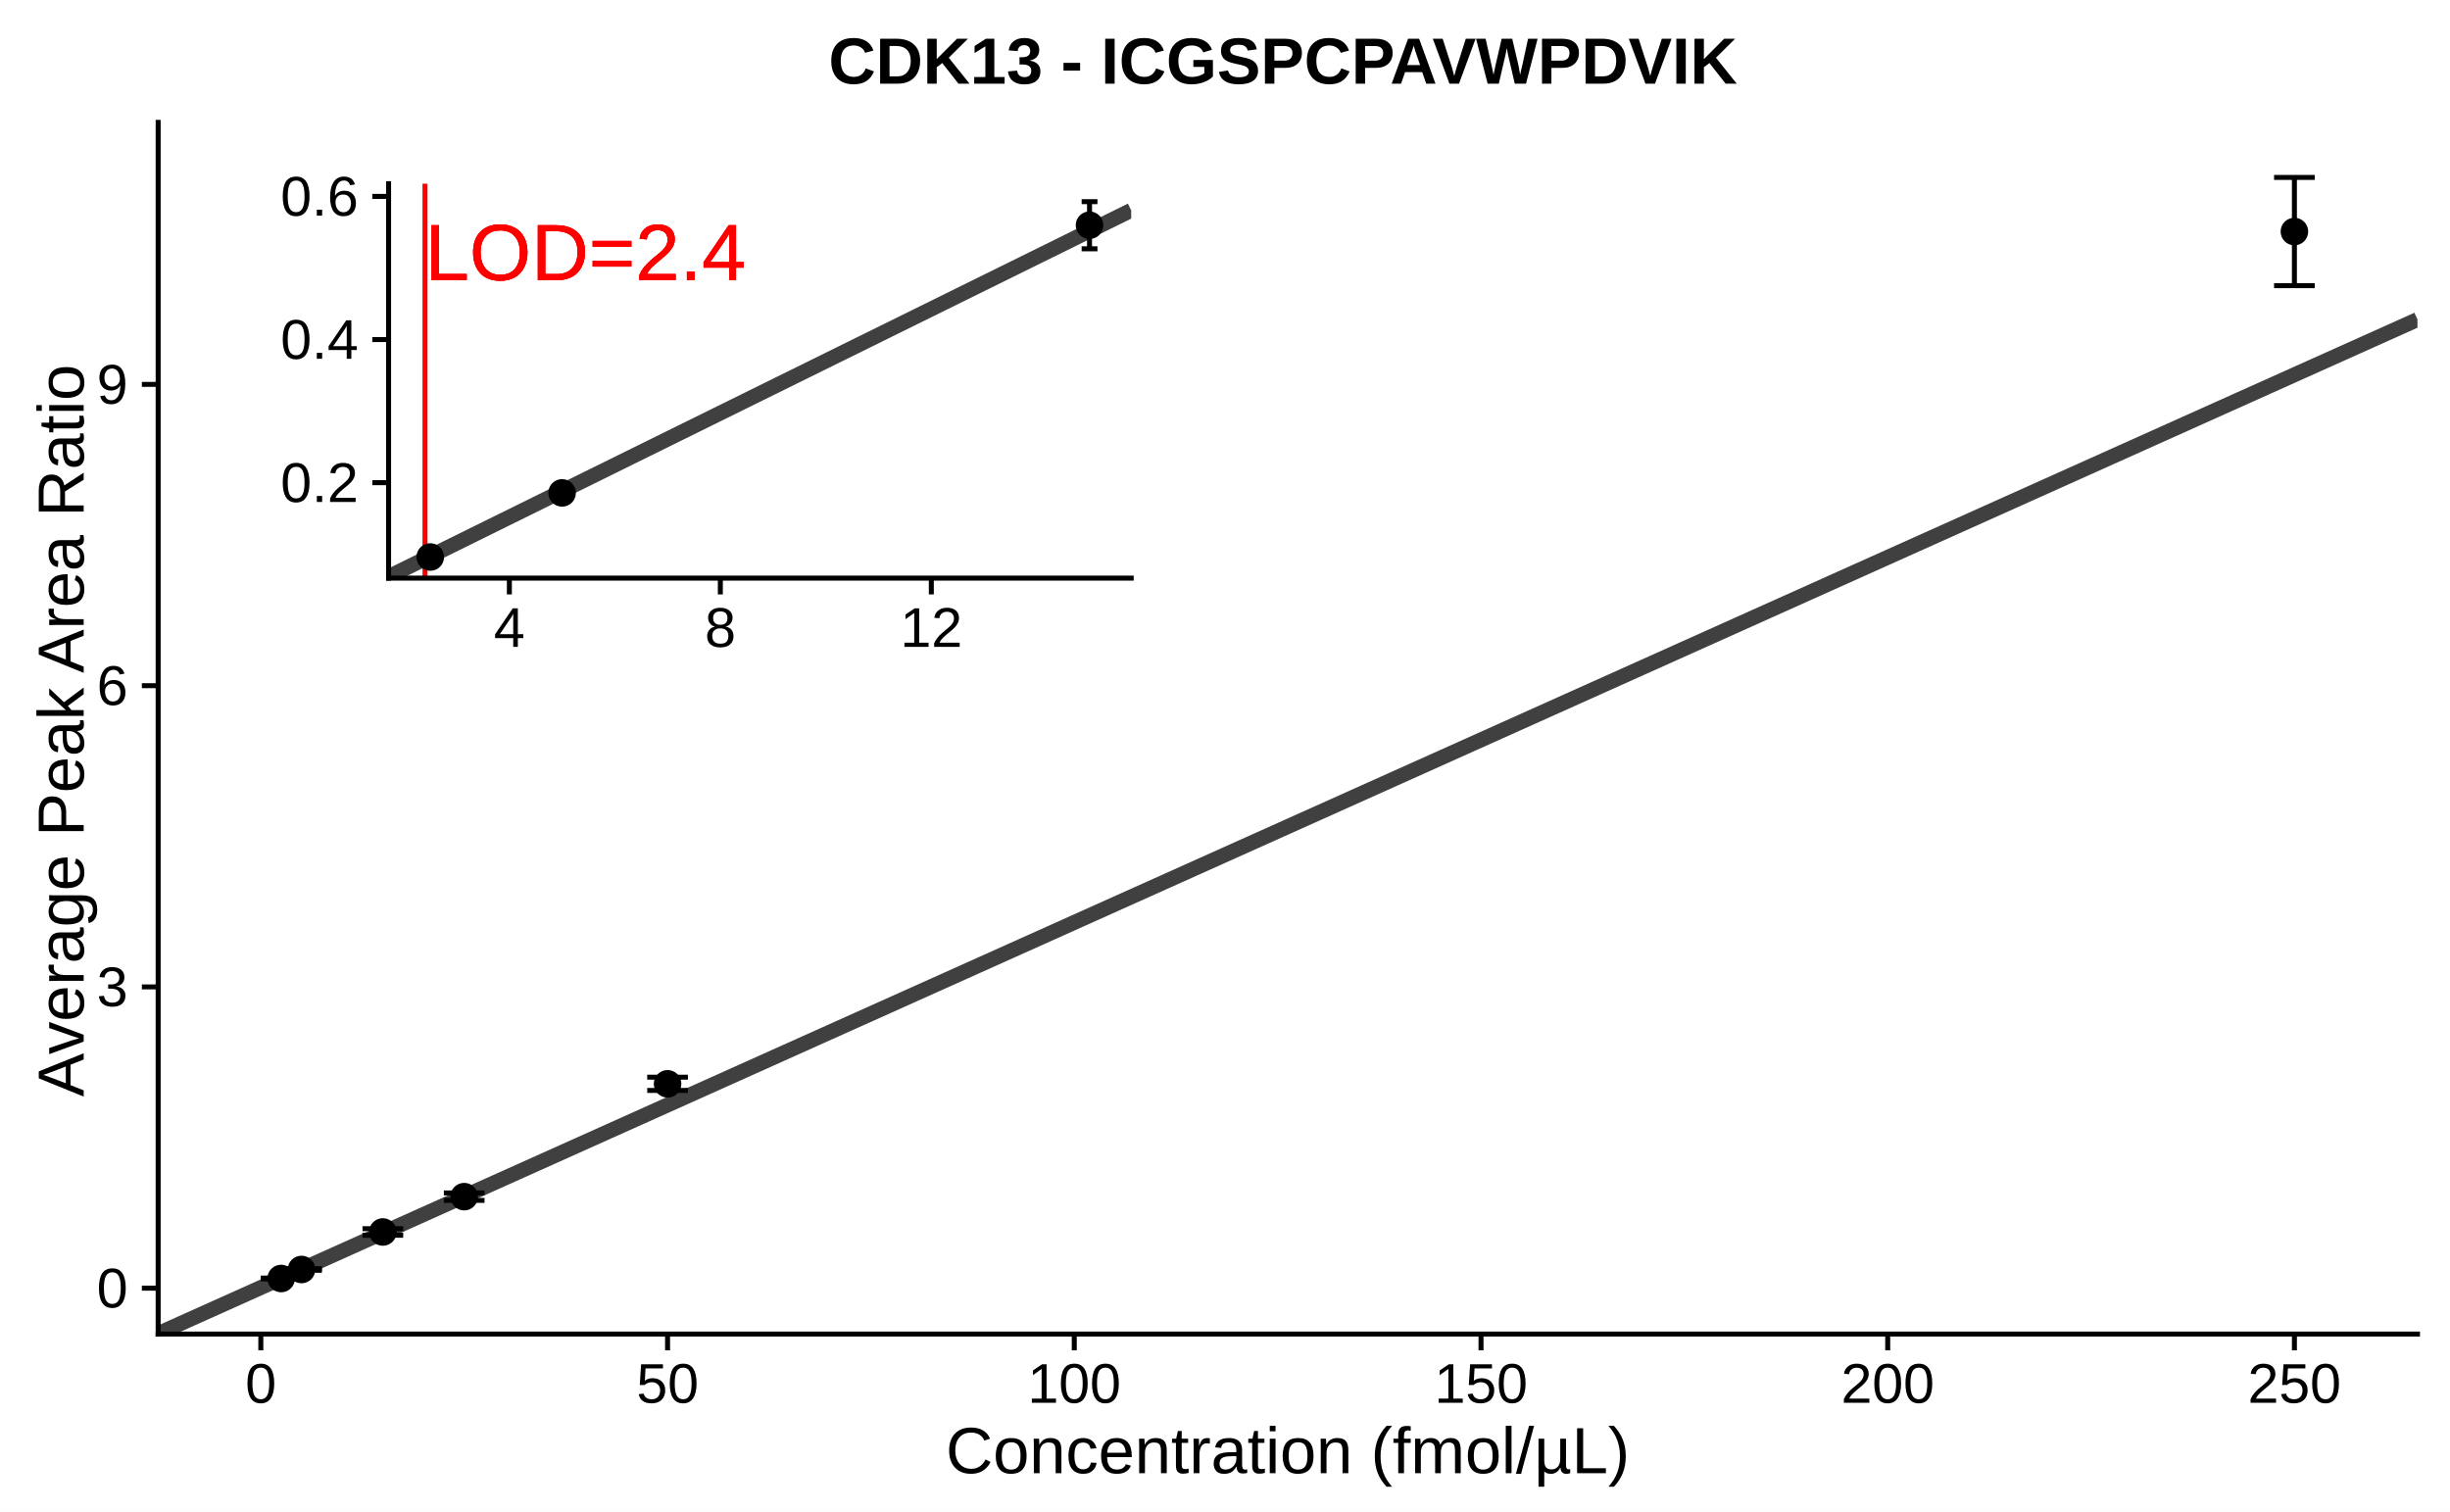
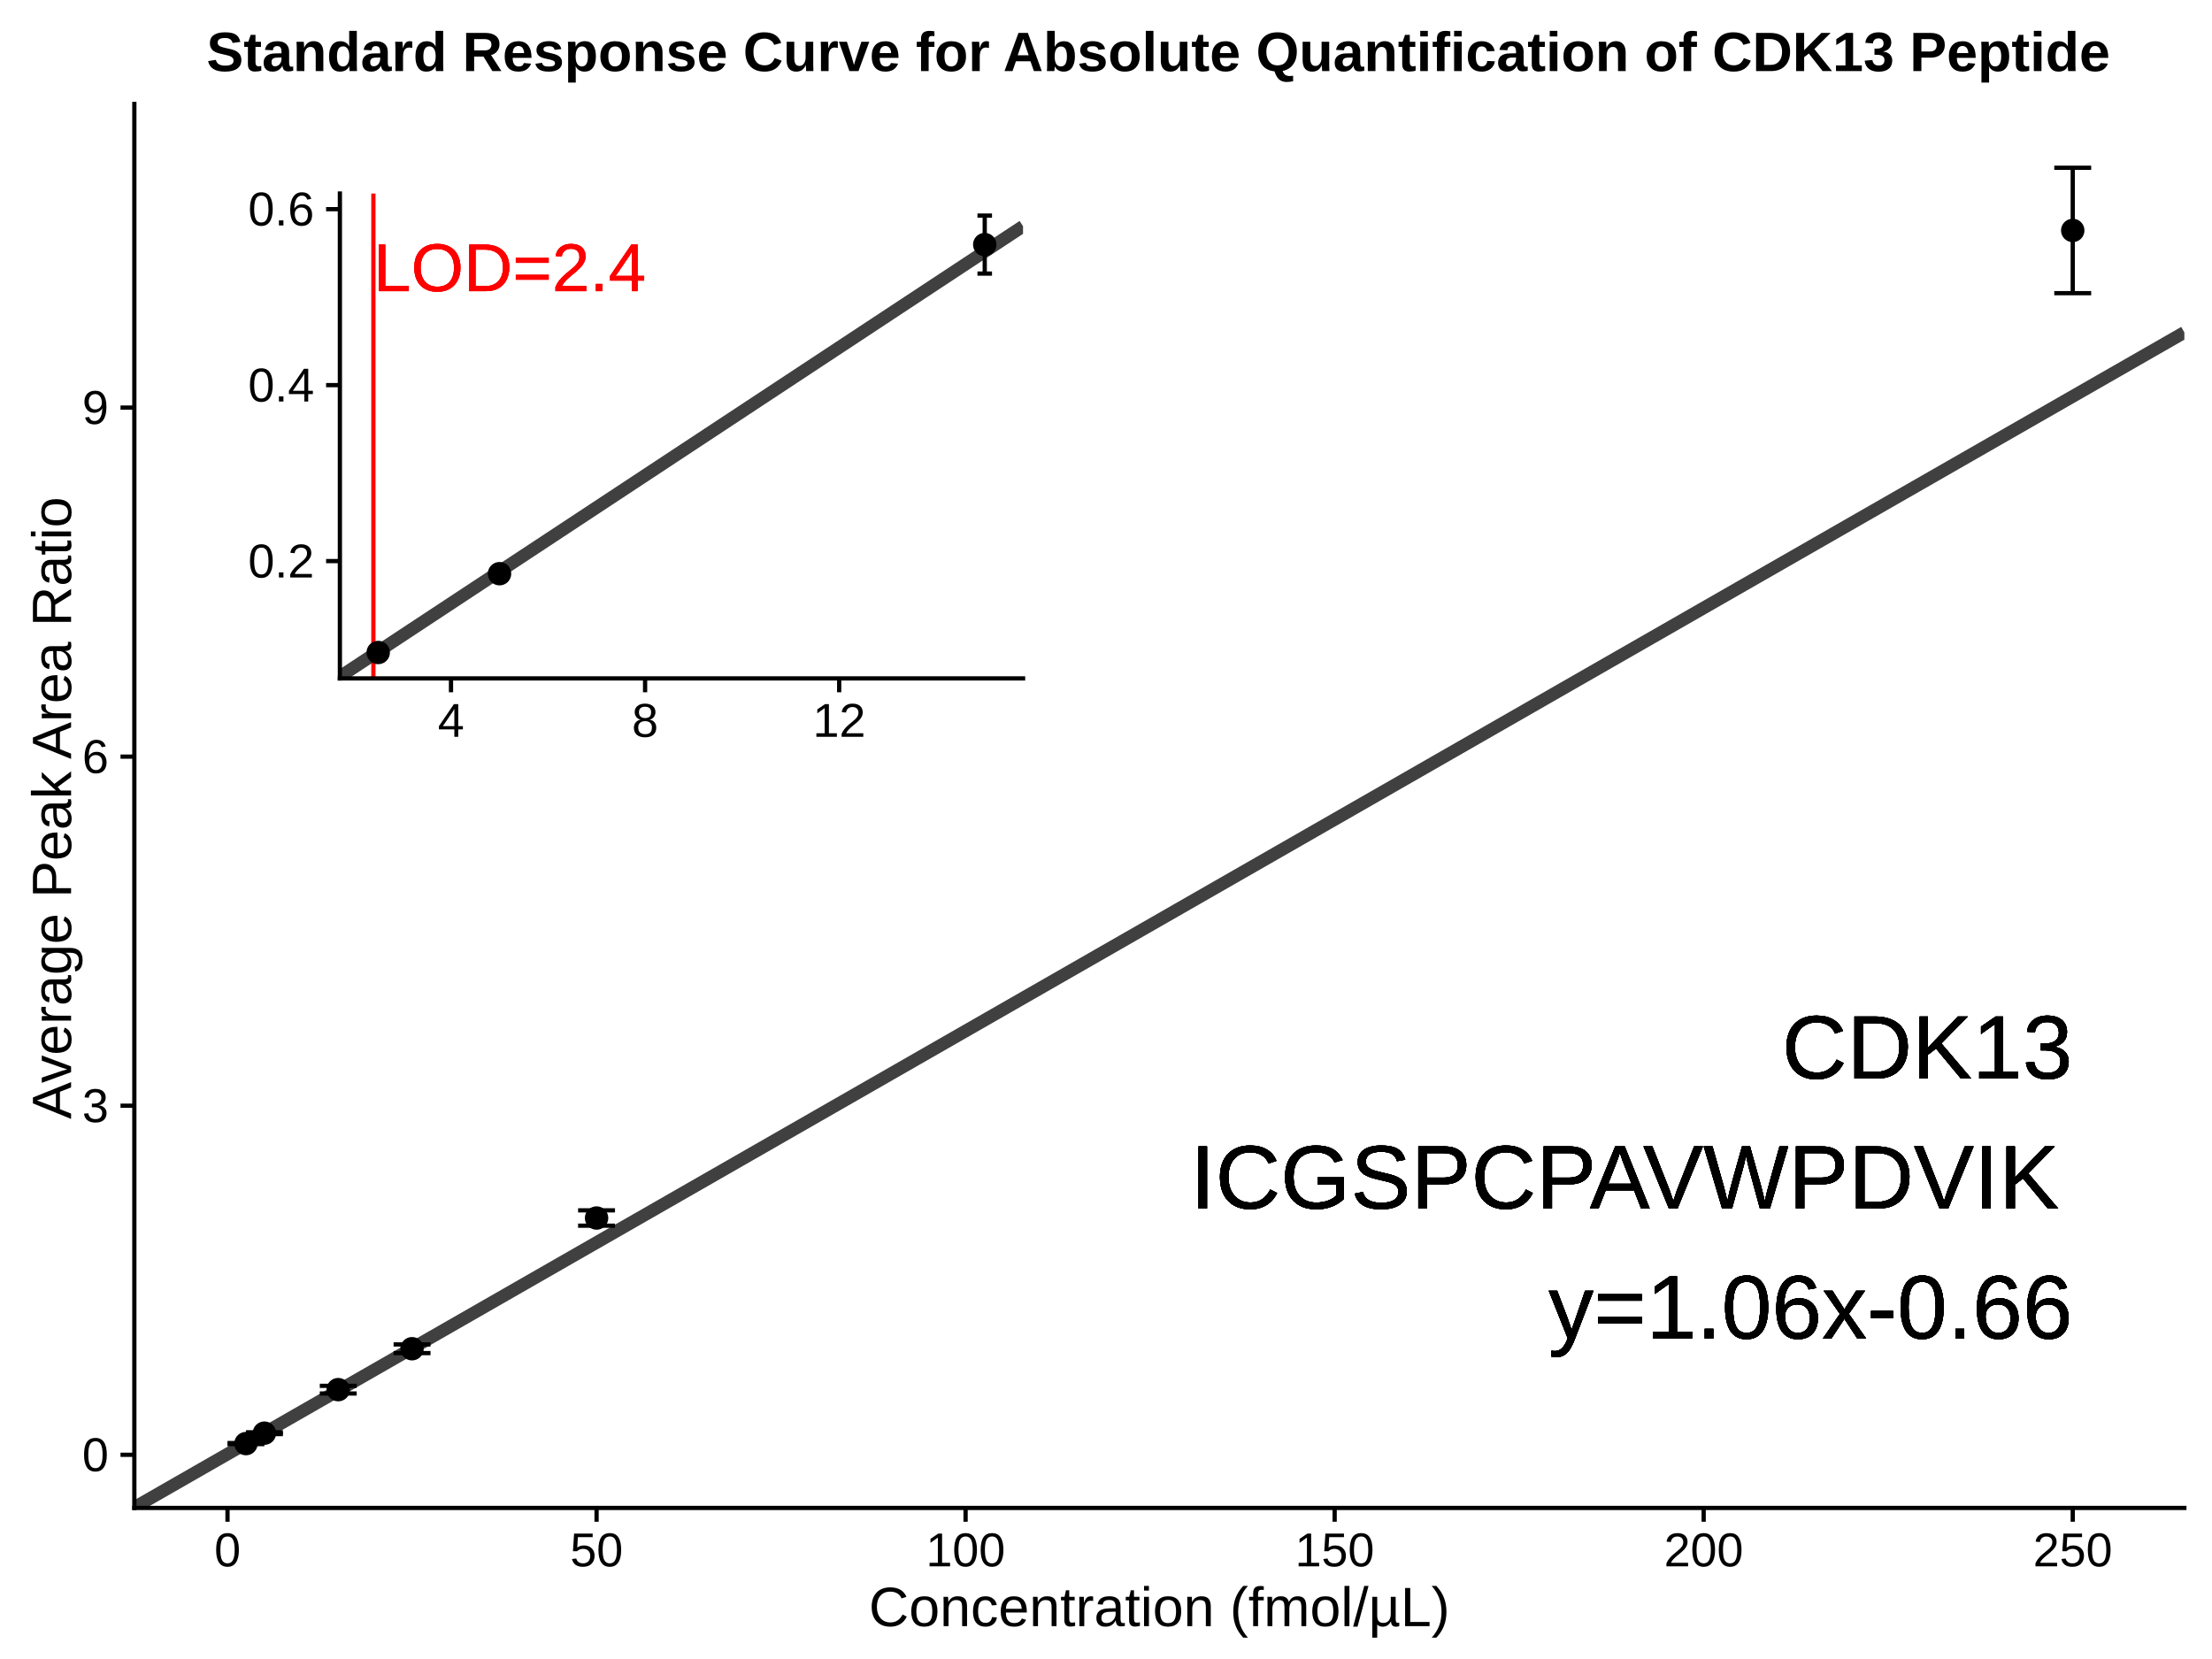
- <svg xmlns="http://www.w3.org/2000/svg" viewBox="0 0 525.00 324.00">
+ <svg xmlns="http://www.w3.org/2000/svg" viewBox="0 0 558.00 418.50">
  <defs>
    <style type="text/css">
    line, polyline, path, rect, circle {
      fill: none;
      stroke: #000000;
      stroke-linecap: round;
      stroke-linejoin: round;
      stroke-miterlimit: 10.00;
    }
  </style>
  </defs>
  <rect width="100%" height="100%" style="stroke: none; fill: #FFFFFF;" />
  <defs>
-     <clipPath id="cpMzMuODg4fDUxOC4wMjZ8Mjg1Ljg5fDI2LjIxOTU=">
-       <rect x="33.89" y="26.22" width="484.14" height="259.67" />
-     </clipPath>
-   </defs>
-   <circle cx="60.25" cy="273.99" r="1.95pt" style="stroke-width: 0.71; fill: #000000;" clip-path="url(#cpMzMuODg4fDUxOC4wMjZ8Mjg1Ljg5fDI2LjIxOTU=)" />
-   <circle cx="64.61" cy="272.06" r="1.95pt" style="stroke-width: 0.71; fill: #000000;" clip-path="url(#cpMzMuODg4fDUxOC4wMjZ8Mjg1Ljg5fDI2LjIxOTU=)" />
-   <circle cx="82.04" cy="264.02" r="1.95pt" style="stroke-width: 0.71; fill: #000000;" clip-path="url(#cpMzMuODg4fDUxOC4wMjZ8Mjg1Ljg5fDI2LjIxOTU=)" />
-   <circle cx="99.47" cy="256.45" r="1.95pt" style="stroke-width: 0.71; fill: #000000;" clip-path="url(#cpMzMuODg4fDUxOC4wMjZ8Mjg1Ljg5fDI2LjIxOTU=)" />
-   <circle cx="143.05" cy="232.27" r="1.95pt" style="stroke-width: 0.71; fill: #000000;" clip-path="url(#cpMzMuODg4fDUxOC4wMjZ8Mjg1Ljg5fDI2LjIxOTU=)" />
-   <circle cx="491.66" cy="49.62" r="1.95pt" style="stroke-width: 0.71; fill: #000000;" clip-path="url(#cpMzMuODg4fDUxOC4wMjZ8Mjg1Ljg5fDI2LjIxOTU=)" />
-   <polyline points="55.89,273.90 64.61,273.90 " style="stroke-width: 1.07; stroke-linecap: butt;" clip-path="url(#cpMzMuODg4fDUxOC4wMjZ8Mjg1Ljg5fDI2LjIxOTU=)" />
-   <polyline points="60.25,273.90 60.25,274.09 " style="stroke-width: 1.07; stroke-linecap: butt;" clip-path="url(#cpMzMuODg4fDUxOC4wMjZ8Mjg1Ljg5fDI2LjIxOTU=)" />
-   <polyline points="55.89,274.09 64.61,274.09 " style="stroke-width: 1.07; stroke-linecap: butt;" clip-path="url(#cpMzMuODg4fDUxOC4wMjZ8Mjg1Ljg5fDI2LjIxOTU=)" />
-   <polyline points="60.25,271.90 68.97,271.90 " style="stroke-width: 1.07; stroke-linecap: butt;" clip-path="url(#cpMzMuODg4fDUxOC4wMjZ8Mjg1Ljg5fDI2LjIxOTU=)" />
-   <polyline points="64.61,271.90 64.61,272.23 " style="stroke-width: 1.07; stroke-linecap: butt;" clip-path="url(#cpMzMuODg4fDUxOC4wMjZ8Mjg1Ljg5fDI2LjIxOTU=)" />
-   <polyline points="60.25,272.23 68.97,272.23 " style="stroke-width: 1.07; stroke-linecap: butt;" clip-path="url(#cpMzMuODg4fDUxOC4wMjZ8Mjg1Ljg5fDI2LjIxOTU=)" />
-   <polyline points="77.68,263.31 86.40,263.31 " style="stroke-width: 1.07; stroke-linecap: butt;" clip-path="url(#cpMzMuODg4fDUxOC4wMjZ8Mjg1Ljg5fDI2LjIxOTU=)" />
-   <polyline points="82.04,263.31 82.04,264.72 " style="stroke-width: 1.07; stroke-linecap: butt;" clip-path="url(#cpMzMuODg4fDUxOC4wMjZ8Mjg1Ljg5fDI2LjIxOTU=)" />
-   <polyline points="77.68,264.72 86.40,264.72 " style="stroke-width: 1.07; stroke-linecap: butt;" clip-path="url(#cpMzMuODg4fDUxOC4wMjZ8Mjg1Ljg5fDI2LjIxOTU=)" />
-   <polyline points="95.11,255.65 103.83,255.65 " style="stroke-width: 1.07; stroke-linecap: butt;" clip-path="url(#cpMzMuODg4fDUxOC4wMjZ8Mjg1Ljg5fDI2LjIxOTU=)" />
-   <polyline points="99.47,255.65 99.47,257.25 " style="stroke-width: 1.07; stroke-linecap: butt;" clip-path="url(#cpMzMuODg4fDUxOC4wMjZ8Mjg1Ljg5fDI2LjIxOTU=)" />
-   <polyline points="95.11,257.25 103.83,257.25 " style="stroke-width: 1.07; stroke-linecap: butt;" clip-path="url(#cpMzMuODg4fDUxOC4wMjZ8Mjg1Ljg5fDI2LjIxOTU=)" />
-   <polyline points="138.69,230.85 147.41,230.85 " style="stroke-width: 1.07; stroke-linecap: butt;" clip-path="url(#cpMzMuODg4fDUxOC4wMjZ8Mjg1Ljg5fDI2LjIxOTU=)" />
-   <polyline points="143.05,230.85 143.05,233.69 " style="stroke-width: 1.07; stroke-linecap: butt;" clip-path="url(#cpMzMuODg4fDUxOC4wMjZ8Mjg1Ljg5fDI2LjIxOTU=)" />
-   <polyline points="138.69,233.69 147.41,233.69 " style="stroke-width: 1.07; stroke-linecap: butt;" clip-path="url(#cpMzMuODg4fDUxOC4wMjZ8Mjg1Ljg5fDI2LjIxOTU=)" />
-   <polyline points="487.30,38.02 496.02,38.02 " style="stroke-width: 1.07; stroke-linecap: butt;" clip-path="url(#cpMzMuODg4fDUxOC4wMjZ8Mjg1Ljg5fDI2LjIxOTU=)" />
-   <polyline points="491.66,38.02 491.66,61.22 " style="stroke-width: 1.07; stroke-linecap: butt;" clip-path="url(#cpMzMuODg4fDUxOC4wMjZ8Mjg1Ljg5fDI2LjIxOTU=)" />
-   <polyline points="487.30,61.22 496.02,61.22 " style="stroke-width: 1.07; stroke-linecap: butt;" clip-path="url(#cpMzMuODg4fDUxOC4wMjZ8Mjg1Ljg5fDI2LjIxOTU=)" />
-   <line x1="33.89" y1="285.80" x2="518.03" y2="68.48" style="stroke-width: 3.20; stroke: #000000; stroke-opacity: 0.75; stroke-linecap: butt;" clip-path="url(#cpMzMuODg4fDUxOC4wMjZ8Mjg1Ljg5fDI2LjIxOTU=)" />
-   <defs>
-     <clipPath id="cpMHw1MjV8MzI0fDA=">
-       <rect x="0.00" y="0.00" width="525.00" height="324.00" />
-     </clipPath>
-   </defs>
-   <polyline points="33.89,285.89 33.89,26.22 " style="stroke-width: 1.07; stroke-linecap: square;" clip-path="url(#cpMHw1MjV8MzI0fDA=)" />
-   <g clip-path="url(#cpMHw1MjV8MzI0fDA=)">
-     <text x="20.74" y="280.19" style="font-size: 12.00px; font-family: Liberation Sans;" textLength="6.67px" lengthAdjust="spacingAndGlyphs">0</text>
-   </g>
-   <g clip-path="url(#cpMHw1MjV8MzI0fDA=)">
-     <text x="20.74" y="215.63" style="font-size: 12.00px; font-family: Liberation Sans;" textLength="6.67px" lengthAdjust="spacingAndGlyphs">3</text>
-   </g>
-   <g clip-path="url(#cpMHw1MjV8MzI0fDA=)">
-     <text x="20.74" y="151.07" style="font-size: 12.00px; font-family: Liberation Sans;" textLength="6.67px" lengthAdjust="spacingAndGlyphs">6</text>
-   </g>
-   <g clip-path="url(#cpMHw1MjV8MzI0fDA=)">
-     <text x="20.74" y="86.51" style="font-size: 12.00px; font-family: Liberation Sans;" textLength="6.67px" lengthAdjust="spacingAndGlyphs">9</text>
-   </g>
-   <polyline points="30.40,276.06 33.89,276.06 " style="stroke-width: 1.07; stroke-linecap: butt;" clip-path="url(#cpMHw1MjV8MzI0fDA=)" />
-   <polyline points="30.40,211.50 33.89,211.50 " style="stroke-width: 1.07; stroke-linecap: butt;" clip-path="url(#cpMHw1MjV8MzI0fDA=)" />
-   <polyline points="30.40,146.94 33.89,146.94 " style="stroke-width: 1.07; stroke-linecap: butt;" clip-path="url(#cpMHw1MjV8MzI0fDA=)" />
-   <polyline points="30.40,82.38 33.89,82.38 " style="stroke-width: 1.07; stroke-linecap: butt;" clip-path="url(#cpMHw1MjV8MzI0fDA=)" />
-   <polyline points="33.89,285.89 518.03,285.89 " style="stroke-width: 1.07; stroke-linecap: square;" clip-path="url(#cpMHw1MjV8MzI0fDA=)" />
-   <polyline points="55.89,289.38 55.89,285.89 " style="stroke-width: 1.07; stroke-linecap: butt;" clip-path="url(#cpMHw1MjV8MzI0fDA=)" />
-   <polyline points="143.05,289.38 143.05,285.89 " style="stroke-width: 1.07; stroke-linecap: butt;" clip-path="url(#cpMHw1MjV8MzI0fDA=)" />
-   <polyline points="230.20,289.38 230.20,285.89 " style="stroke-width: 1.07; stroke-linecap: butt;" clip-path="url(#cpMHw1MjV8MzI0fDA=)" />
-   <polyline points="317.36,289.38 317.36,285.89 " style="stroke-width: 1.07; stroke-linecap: butt;" clip-path="url(#cpMHw1MjV8MzI0fDA=)" />
-   <polyline points="404.51,289.38 404.51,285.89 " style="stroke-width: 1.07; stroke-linecap: butt;" clip-path="url(#cpMHw1MjV8MzI0fDA=)" />
-   <polyline points="491.66,289.38 491.66,285.89 " style="stroke-width: 1.07; stroke-linecap: butt;" clip-path="url(#cpMHw1MjV8MzI0fDA=)" />
-   <g clip-path="url(#cpMHw1MjV8MzI0fDA=)">
-     <text x="52.56" y="300.62" style="font-size: 12.00px; font-family: Liberation Sans;" textLength="6.67px" lengthAdjust="spacingAndGlyphs">0</text>
-   </g>
-   <g clip-path="url(#cpMHw1MjV8MzI0fDA=)">
-     <text x="136.38" y="300.62" style="font-size: 12.00px; font-family: Liberation Sans;" textLength="13.35px" lengthAdjust="spacingAndGlyphs">50</text>
-   </g>
-   <g clip-path="url(#cpMHw1MjV8MzI0fDA=)">
-     <text x="220.19" y="300.62" style="font-size: 12.00px; font-family: Liberation Sans;" textLength="20.02px" lengthAdjust="spacingAndGlyphs">100</text>
-   </g>
-   <g clip-path="url(#cpMHw1MjV8MzI0fDA=)">
-     <text x="307.35" y="300.62" style="font-size: 12.00px; font-family: Liberation Sans;" textLength="20.02px" lengthAdjust="spacingAndGlyphs">150</text>
-   </g>
-   <g clip-path="url(#cpMHw1MjV8MzI0fDA=)">
-     <text x="394.50" y="300.62" style="font-size: 12.00px; font-family: Liberation Sans;" textLength="20.02px" lengthAdjust="spacingAndGlyphs">200</text>
-   </g>
-   <g clip-path="url(#cpMHw1MjV8MzI0fDA=)">
-     <text x="481.65" y="300.62" style="font-size: 12.00px; font-family: Liberation Sans;" textLength="20.02px" lengthAdjust="spacingAndGlyphs">250</text>
-   </g>
-   <g clip-path="url(#cpMHw1MjV8MzI0fDA=)">
-     <text x="202.67" y="315.71" style="font-size: 14.00px; font-family: Liberation Sans;" textLength="146.57px" lengthAdjust="spacingAndGlyphs">Concentration (fmol/µL)</text>
-   </g>
-   <g clip-path="url(#cpMHw1MjV8MzI0fDA=)">
-     <text transform="translate(17.93,235.04) rotate(-90)" style="font-size: 14.00px; font-family: Liberation Sans;" textLength="157.98px" lengthAdjust="spacingAndGlyphs">Average Peak Area Ratio</text>
-   </g>
-   <g clip-path="url(#cpMHw1MjV8MzI0fDA=)">
-     <text x="177.55" y="17.93" style="font-size: 14.00px; font-weight: bold; font-family: Liberation Sans;" textLength="196.81px" lengthAdjust="spacingAndGlyphs">CDK13 - ICGSPCPAVWPDVIK</text>
-   </g>
-   <defs>
-     <clipPath id="cpMzkuMzc1fDI0OS4zNzV8MTYyfDMyLjQ=">
-       <rect x="39.38" y="32.40" width="210.00" height="129.60" />
-     </clipPath>
-   </defs>
-   <defs>
-     <clipPath id="cpMHw1MjV8MzI0fDA=">
-       <rect x="0.00" y="0.00" width="525.00" height="324.00" />
-     </clipPath>
-   </defs>
-   <defs>
-     <clipPath id="cpODMuMjY5MnwyNDIuNDAxfDEyMy44OXwzOS4zNzM4">
-       <rect x="83.27" y="39.37" width="159.13" height="84.52" />
-     </clipPath>
-   </defs>
-   <line x1="91.07" y1="123.89" x2="91.07" y2="39.37" style="stroke-width: 1.07; stroke: #FF0000; stroke-linecap: butt;" clip-path="url(#cpODMuMjY5MnwyNDIuNDAxfDEyMy44OXwzOS4zNzM4)" />
-   <g clip-path="url(#cpODMuMjY5MnwyNDIuNDAxfDEyMy44OXwzOS4zNzM4)">
-     <text x="91.07" y="60.01" style="font-size: 17.07px; fill: #FF0000; font-family: Liberation Sans;" textLength="68.80px" lengthAdjust="spacingAndGlyphs">LOD=2.4</text>
-   </g>
-   <g clip-path="url(#cpODMuMjY5MnwyNDIuNDAxfDEyMy44OXwzOS4zNzM4)">
-     <text x="91.07" y="60.01" style="font-size: 17.07px; fill: #FF0000; font-family: Liberation Sans;" textLength="68.80px" lengthAdjust="spacingAndGlyphs">LOD=2.4</text>
-   </g>
-   <g clip-path="url(#cpODMuMjY5MnwyNDIuNDAxfDEyMy44OXwzOS4zNzM4)">
-     <text x="91.07" y="60.01" style="font-size: 17.07px; fill: #FF0000; font-family: Liberation Sans;" textLength="68.80px" lengthAdjust="spacingAndGlyphs">LOD=2.4</text>
-   </g>
-   <circle cx="92.20" cy="119.37" r="1.95pt" style="stroke-width: 0.71; fill: #000000;" clip-path="url(#cpODMuMjY5MnwyNDIuNDAxfDEyMy44OXwzOS4zNzM4)" />
-   <circle cx="120.45" cy="105.63" r="1.95pt" style="stroke-width: 0.71; fill: #000000;" clip-path="url(#cpODMuMjY5MnwyNDIuNDAxfDEyMy44OXwzOS4zNzM4)" />
-   <circle cx="233.47" cy="48.27" r="1.95pt" style="stroke-width: 0.71; fill: #000000;" clip-path="url(#cpODMuMjY5MnwyNDIuNDAxfDEyMy44OXwzOS4zNzM4)" />
-   <polyline points="90.50,118.70 93.89,118.70 " style="stroke-width: 1.07; stroke-linecap: butt;" clip-path="url(#cpODMuMjY5MnwyNDIuNDAxfDEyMy44OXwzOS4zNzM4)" />
-   <polyline points="92.20,118.70 92.20,120.05 " style="stroke-width: 1.07; stroke-linecap: butt;" clip-path="url(#cpODMuMjY5MnwyNDIuNDAxfDEyMy44OXwzOS4zNzM4)" />
-   <polyline points="90.50,120.05 93.89,120.05 " style="stroke-width: 1.07; stroke-linecap: butt;" clip-path="url(#cpODMuMjY5MnwyNDIuNDAxfDEyMy44OXwzOS4zNzM4)" />
-   <polyline points="118.76,104.47 122.15,104.47 " style="stroke-width: 1.07; stroke-linecap: butt;" clip-path="url(#cpODMuMjY5MnwyNDIuNDAxfDEyMy44OXwzOS4zNzM4)" />
-   <polyline points="120.45,104.47 120.45,106.79 " style="stroke-width: 1.07; stroke-linecap: butt;" clip-path="url(#cpODMuMjY5MnwyNDIuNDAxfDEyMy44OXwzOS4zNzM4)" />
-   <polyline points="118.76,106.79 122.15,106.79 " style="stroke-width: 1.07; stroke-linecap: butt;" clip-path="url(#cpODMuMjY5MnwyNDIuNDAxfDEyMy44OXwzOS4zNzM4)" />
-   <polyline points="231.78,43.22 235.17,43.22 " style="stroke-width: 1.07; stroke-linecap: butt;" clip-path="url(#cpODMuMjY5MnwyNDIuNDAxfDEyMy44OXwzOS4zNzM4)" />
-   <polyline points="233.47,43.22 233.47,53.32 " style="stroke-width: 1.07; stroke-linecap: butt;" clip-path="url(#cpODMuMjY5MnwyNDIuNDAxfDEyMy44OXwzOS4zNzM4)" />
-   <polyline points="231.78,53.32 235.17,53.32 " style="stroke-width: 1.07; stroke-linecap: butt;" clip-path="url(#cpODMuMjY5MnwyNDIuNDAxfDEyMy44OXwzOS4zNzM4)" />
-   <line x1="83.27" y1="123.59" x2="242.40" y2="45.07" style="stroke-width: 3.20; stroke: #000000; stroke-opacity: 0.75; stroke-linecap: butt;" clip-path="url(#cpODMuMjY5MnwyNDIuNDAxfDEyMy44OXwzOS4zNzM4)" />
-   <defs>
-     <clipPath id="cpMHw1MjV8MzI0fDA=">
-       <rect x="0.00" y="0.00" width="525.00" height="324.00" />
-     </clipPath>
-   </defs>
-   <polyline points="83.27,123.89 83.27,39.37 " style="stroke-width: 1.07; stroke-linecap: square;" clip-path="url(#cpMHw1MjV8MzI0fDA=)" />
-   <g clip-path="url(#cpMHw1MjV8MzI0fDA=)">
-     <text x="60.12" y="107.57" style="font-size: 12.00px; font-family: Liberation Sans;" textLength="16.68px" lengthAdjust="spacingAndGlyphs">0.2</text>
-   </g>
-   <g clip-path="url(#cpMHw1MjV8MzI0fDA=)">
-     <text x="60.12" y="76.89" style="font-size: 12.00px; font-family: Liberation Sans;" textLength="16.68px" lengthAdjust="spacingAndGlyphs">0.4</text>
-   </g>
-   <g clip-path="url(#cpMHw1MjV8MzI0fDA=)">
-     <text x="60.12" y="46.22" style="font-size: 12.00px; font-family: Liberation Sans;" textLength="16.68px" lengthAdjust="spacingAndGlyphs">0.6</text>
-   </g>
-   <polyline points="79.78,103.44 83.27,103.44 " style="stroke-width: 1.07; stroke-linecap: butt;" clip-path="url(#cpMHw1MjV8MzI0fDA=)" />
-   <polyline points="79.78,72.77 83.27,72.77 " style="stroke-width: 1.07; stroke-linecap: butt;" clip-path="url(#cpMHw1MjV8MzI0fDA=)" />
-   <polyline points="79.78,42.09 83.27,42.09 " style="stroke-width: 1.07; stroke-linecap: butt;" clip-path="url(#cpMHw1MjV8MzI0fDA=)" />
-   <polyline points="83.27,123.89 242.40,123.89 " style="stroke-width: 1.07; stroke-linecap: square;" clip-path="url(#cpMHw1MjV8MzI0fDA=)" />
-   <polyline points="109.15,127.38 109.15,123.89 " style="stroke-width: 1.07; stroke-linecap: butt;" clip-path="url(#cpMHw1MjV8MzI0fDA=)" />
-   <polyline points="154.36,127.38 154.36,123.89 " style="stroke-width: 1.07; stroke-linecap: butt;" clip-path="url(#cpMHw1MjV8MzI0fDA=)" />
-   <polyline points="199.57,127.38 199.57,123.89 " style="stroke-width: 1.07; stroke-linecap: butt;" clip-path="url(#cpMHw1MjV8MzI0fDA=)" />
-   <g clip-path="url(#cpMHw1MjV8MzI0fDA=)">
-     <text x="105.81" y="138.62" style="font-size: 12.00px; font-family: Liberation Sans;" textLength="6.67px" lengthAdjust="spacingAndGlyphs">4</text>
-   </g>
-   <g clip-path="url(#cpMHw1MjV8MzI0fDA=)">
-     <text x="151.02" y="138.62" style="font-size: 12.00px; font-family: Liberation Sans;" textLength="6.67px" lengthAdjust="spacingAndGlyphs">8</text>
-   </g>
-   <g clip-path="url(#cpMHw1MjV8MzI0fDA=)">
-     <text x="192.89" y="138.62" style="font-size: 12.00px; font-family: Liberation Sans;" textLength="13.35px" lengthAdjust="spacingAndGlyphs">12</text>
+     <clipPath id="cpMzMuODg4fDU1MS4wMjZ8MzgwLjM5fDI2LjIxOTU=">
+       <rect x="33.89" y="26.22" width="517.14" height="354.17" />
+     </clipPath>
+   </defs>
+   <circle cx="62.05" cy="364.16" r="1.95pt" style="stroke-width: 0.71; fill: #000000;" clip-path="url(#cpMzMuODg4fDU1MS4wMjZ8MzgwLjM5fDI2LjIxOTU=)" />
+   <circle cx="66.70" cy="361.53" r="1.95pt" style="stroke-width: 0.71; fill: #000000;" clip-path="url(#cpMzMuODg4fDU1MS4wMjZ8MzgwLjM5fDI2LjIxOTU=)" />
+   <circle cx="85.32" cy="350.55" r="1.95pt" style="stroke-width: 0.71; fill: #000000;" clip-path="url(#cpMzMuODg4fDU1MS4wMjZ8MzgwLjM5fDI2LjIxOTU=)" />
+   <circle cx="103.94" cy="340.23" r="1.95pt" style="stroke-width: 0.71; fill: #000000;" clip-path="url(#cpMzMuODg4fDU1MS4wMjZ8MzgwLjM5fDI2LjIxOTU=)" />
+   <circle cx="150.49" cy="307.26" r="1.95pt" style="stroke-width: 0.71; fill: #000000;" clip-path="url(#cpMzMuODg4fDU1MS4wMjZ8MzgwLjM5fDI2LjIxOTU=)" />
+   <circle cx="522.87" cy="58.13" r="1.95pt" style="stroke-width: 0.71; fill: #000000;" clip-path="url(#cpMzMuODg4fDU1MS4wMjZ8MzgwLjM5fDI2LjIxOTU=)" />
+   <polyline points="57.39,364.03 66.70,364.03 " style="stroke-width: 1.07; stroke-linecap: butt;" clip-path="url(#cpMzMuODg4fDU1MS4wMjZ8MzgwLjM5fDI2LjIxOTU=)" />
+   <polyline points="62.05,364.03 62.05,364.29 " style="stroke-width: 1.07; stroke-linecap: butt;" clip-path="url(#cpMzMuODg4fDU1MS4wMjZ8MzgwLjM5fDI2LjIxOTU=)" />
+   <polyline points="57.39,364.29 66.70,364.29 " style="stroke-width: 1.07; stroke-linecap: butt;" clip-path="url(#cpMzMuODg4fDU1MS4wMjZ8MzgwLjM5fDI2LjIxOTU=)" />
+   <polyline points="62.05,361.31 71.36,361.31 " style="stroke-width: 1.07; stroke-linecap: butt;" clip-path="url(#cpMzMuODg4fDU1MS4wMjZ8MzgwLjM5fDI2LjIxOTU=)" />
+   <polyline points="66.70,361.31 66.70,361.76 " style="stroke-width: 1.07; stroke-linecap: butt;" clip-path="url(#cpMzMuODg4fDU1MS4wMjZ8MzgwLjM5fDI2LjIxOTU=)" />
+   <polyline points="62.05,361.76 71.36,361.76 " style="stroke-width: 1.07; stroke-linecap: butt;" clip-path="url(#cpMzMuODg4fDU1MS4wMjZ8MzgwLjM5fDI2LjIxOTU=)" />
+   <polyline points="80.67,349.59 89.98,349.59 " style="stroke-width: 1.07; stroke-linecap: butt;" clip-path="url(#cpMzMuODg4fDU1MS4wMjZ8MzgwLjM5fDI2LjIxOTU=)" />
+   <polyline points="85.32,349.59 85.32,351.52 " style="stroke-width: 1.07; stroke-linecap: butt;" clip-path="url(#cpMzMuODg4fDU1MS4wMjZ8MzgwLjM5fDI2LjIxOTU=)" />
+   <polyline points="80.67,351.52 89.98,351.52 " style="stroke-width: 1.07; stroke-linecap: butt;" clip-path="url(#cpMzMuODg4fDU1MS4wMjZ8MzgwLjM5fDI2LjIxOTU=)" />
+   <polyline points="99.29,339.14 108.60,339.14 " style="stroke-width: 1.07; stroke-linecap: butt;" clip-path="url(#cpMzMuODg4fDU1MS4wMjZ8MzgwLjM5fDI2LjIxOTU=)" />
+   <polyline points="103.94,339.14 103.94,341.33 " style="stroke-width: 1.07; stroke-linecap: butt;" clip-path="url(#cpMzMuODg4fDU1MS4wMjZ8MzgwLjM5fDI2LjIxOTU=)" />
+   <polyline points="99.29,341.33 108.60,341.33 " style="stroke-width: 1.07; stroke-linecap: butt;" clip-path="url(#cpMzMuODg4fDU1MS4wMjZ8MzgwLjM5fDI2LjIxOTU=)" />
+   <polyline points="145.83,305.32 155.14,305.32 " style="stroke-width: 1.07; stroke-linecap: butt;" clip-path="url(#cpMzMuODg4fDU1MS4wMjZ8MzgwLjM5fDI2LjIxOTU=)" />
+   <polyline points="150.49,305.32 150.49,309.19 " style="stroke-width: 1.07; stroke-linecap: butt;" clip-path="url(#cpMzMuODg4fDU1MS4wMjZ8MzgwLjM5fDI2LjIxOTU=)" />
+   <polyline points="145.83,309.19 155.14,309.19 " style="stroke-width: 1.07; stroke-linecap: butt;" clip-path="url(#cpMzMuODg4fDU1MS4wMjZ8MzgwLjM5fDI2LjIxOTU=)" />
+   <polyline points="518.21,42.32 527.52,42.32 " style="stroke-width: 1.07; stroke-linecap: butt;" clip-path="url(#cpMzMuODg4fDU1MS4wMjZ8MzgwLjM5fDI2LjIxOTU=)" />
+   <polyline points="522.87,42.32 522.87,73.95 " style="stroke-width: 1.07; stroke-linecap: butt;" clip-path="url(#cpMzMuODg4fDU1MS4wMjZ8MzgwLjM5fDI2LjIxOTU=)" />
+   <polyline points="518.21,73.95 527.52,73.95 " style="stroke-width: 1.07; stroke-linecap: butt;" clip-path="url(#cpMzMuODg4fDU1MS4wMjZ8MzgwLjM5fDI2LjIxOTU=)" />
+   <line x1="33.89" y1="380.27" x2="551.03" y2="83.85" style="stroke-width: 3.20; stroke: #000000; stroke-opacity: 0.75; stroke-linecap: butt;" clip-path="url(#cpMzMuODg4fDU1MS4wMjZ8MzgwLjM5fDI2LjIxOTU=)" />
+   <g clip-path="url(#cpMzMuODg4fDU1MS4wMjZ8MzgwLjM5fDI2LjIxOTU=)">
+     <text x="449.49" y="272.08" style="font-size: 22.76px; font-family: Liberation Sans;" textLength="73.38px" lengthAdjust="spacingAndGlyphs">CDK13</text>
+   </g>
+   <g clip-path="url(#cpMzMuODg4fDU1MS4wMjZ8MzgwLjM5fDI2LjIxOTU=)">
+     <text x="300.26" y="304.85" style="font-size: 22.76px; font-family: Liberation Sans;" textLength="222.61px" lengthAdjust="spacingAndGlyphs">ICGSPCPAVWPDVIK</text>
+   </g>
+   <g clip-path="url(#cpMzMuODg4fDU1MS4wMjZ8MzgwLjM5fDI2LjIxOTU=)">
+     <text x="390.63" y="337.63" style="font-size: 22.76px; font-family: Liberation Sans;" textLength="132.24px" lengthAdjust="spacingAndGlyphs">y=1.06x-0.66</text>
+   </g>
+   <g clip-path="url(#cpMzMuODg4fDU1MS4wMjZ8MzgwLjM5fDI2LjIxOTU=)">
+     <text x="449.49" y="272.08" style="font-size: 22.76px; font-family: Liberation Sans;" textLength="73.38px" lengthAdjust="spacingAndGlyphs">CDK13</text>
+   </g>
+   <g clip-path="url(#cpMzMuODg4fDU1MS4wMjZ8MzgwLjM5fDI2LjIxOTU=)">
+     <text x="300.26" y="304.85" style="font-size: 22.76px; font-family: Liberation Sans;" textLength="222.61px" lengthAdjust="spacingAndGlyphs">ICGSPCPAVWPDVIK</text>
+   </g>
+   <g clip-path="url(#cpMzMuODg4fDU1MS4wMjZ8MzgwLjM5fDI2LjIxOTU=)">
+     <text x="390.63" y="337.63" style="font-size: 22.76px; font-family: Liberation Sans;" textLength="132.24px" lengthAdjust="spacingAndGlyphs">y=1.06x-0.66</text>
+   </g>
+   <g clip-path="url(#cpMzMuODg4fDU1MS4wMjZ8MzgwLjM5fDI2LjIxOTU=)">
+     <text x="449.49" y="272.08" style="font-size: 22.76px; font-family: Liberation Sans;" textLength="73.38px" lengthAdjust="spacingAndGlyphs">CDK13</text>
+   </g>
+   <g clip-path="url(#cpMzMuODg4fDU1MS4wMjZ8MzgwLjM5fDI2LjIxOTU=)">
+     <text x="300.26" y="304.85" style="font-size: 22.76px; font-family: Liberation Sans;" textLength="222.61px" lengthAdjust="spacingAndGlyphs">ICGSPCPAVWPDVIK</text>
+   </g>
+   <g clip-path="url(#cpMzMuODg4fDU1MS4wMjZ8MzgwLjM5fDI2LjIxOTU=)">
+     <text x="390.63" y="337.63" style="font-size: 22.76px; font-family: Liberation Sans;" textLength="132.24px" lengthAdjust="spacingAndGlyphs">y=1.06x-0.66</text>
+   </g>
+   <g clip-path="url(#cpMzMuODg4fDU1MS4wMjZ8MzgwLjM5fDI2LjIxOTU=)">
+     <text x="449.49" y="272.08" style="font-size: 22.76px; font-family: Liberation Sans;" textLength="73.38px" lengthAdjust="spacingAndGlyphs">CDK13</text>
+   </g>
+   <g clip-path="url(#cpMzMuODg4fDU1MS4wMjZ8MzgwLjM5fDI2LjIxOTU=)">
+     <text x="300.26" y="304.85" style="font-size: 22.76px; font-family: Liberation Sans;" textLength="222.61px" lengthAdjust="spacingAndGlyphs">ICGSPCPAVWPDVIK</text>
+   </g>
+   <g clip-path="url(#cpMzMuODg4fDU1MS4wMjZ8MzgwLjM5fDI2LjIxOTU=)">
+     <text x="390.63" y="337.63" style="font-size: 22.76px; font-family: Liberation Sans;" textLength="132.24px" lengthAdjust="spacingAndGlyphs">y=1.06x-0.66</text>
+   </g>
+   <g clip-path="url(#cpMzMuODg4fDU1MS4wMjZ8MzgwLjM5fDI2LjIxOTU=)">
+     <text x="449.49" y="272.08" style="font-size: 22.76px; font-family: Liberation Sans;" textLength="73.38px" lengthAdjust="spacingAndGlyphs">CDK13</text>
+   </g>
+   <g clip-path="url(#cpMzMuODg4fDU1MS4wMjZ8MzgwLjM5fDI2LjIxOTU=)">
+     <text x="300.26" y="304.85" style="font-size: 22.76px; font-family: Liberation Sans;" textLength="222.61px" lengthAdjust="spacingAndGlyphs">ICGSPCPAVWPDVIK</text>
+   </g>
+   <g clip-path="url(#cpMzMuODg4fDU1MS4wMjZ8MzgwLjM5fDI2LjIxOTU=)">
+     <text x="390.63" y="337.63" style="font-size: 22.76px; font-family: Liberation Sans;" textLength="132.24px" lengthAdjust="spacingAndGlyphs">y=1.06x-0.66</text>
+   </g>
+   <g clip-path="url(#cpMzMuODg4fDU1MS4wMjZ8MzgwLjM5fDI2LjIxOTU=)">
+     <text x="449.49" y="272.08" style="font-size: 22.76px; font-family: Liberation Sans;" textLength="73.38px" lengthAdjust="spacingAndGlyphs">CDK13</text>
+   </g>
+   <g clip-path="url(#cpMzMuODg4fDU1MS4wMjZ8MzgwLjM5fDI2LjIxOTU=)">
+     <text x="300.26" y="304.85" style="font-size: 22.76px; font-family: Liberation Sans;" textLength="222.61px" lengthAdjust="spacingAndGlyphs">ICGSPCPAVWPDVIK</text>
+   </g>
+   <g clip-path="url(#cpMzMuODg4fDU1MS4wMjZ8MzgwLjM5fDI2LjIxOTU=)">
+     <text x="390.63" y="337.63" style="font-size: 22.76px; font-family: Liberation Sans;" textLength="132.24px" lengthAdjust="spacingAndGlyphs">y=1.06x-0.66</text>
+   </g>
+   <defs>
+     <clipPath id="cpMHw1NTh8NDE4LjV8MA==">
+       <rect x="0.00" y="0.00" width="558.00" height="418.50" />
+     </clipPath>
+   </defs>
+   <polyline points="33.89,380.39 33.89,26.22 " style="stroke-width: 1.07; stroke-linecap: square;" clip-path="url(#cpMHw1NTh8NDE4LjV8MA==)" />
+   <g clip-path="url(#cpMHw1NTh8NDE4LjV8MA==)">
+     <text x="20.74" y="371.11" style="font-size: 12.00px; font-family: Liberation Sans;" textLength="6.67px" lengthAdjust="spacingAndGlyphs">0</text>
+   </g>
+   <g clip-path="url(#cpMHw1NTh8NDE4LjV8MA==)">
+     <text x="20.74" y="283.06" style="font-size: 12.00px; font-family: Liberation Sans;" textLength="6.67px" lengthAdjust="spacingAndGlyphs">3</text>
+   </g>
+   <g clip-path="url(#cpMHw1NTh8NDE4LjV8MA==)">
+     <text x="20.74" y="195.00" style="font-size: 12.00px; font-family: Liberation Sans;" textLength="6.67px" lengthAdjust="spacingAndGlyphs">6</text>
+   </g>
+   <g clip-path="url(#cpMHw1NTh8NDE4LjV8MA==)">
+     <text x="20.74" y="106.94" style="font-size: 12.00px; font-family: Liberation Sans;" textLength="6.67px" lengthAdjust="spacingAndGlyphs">9</text>
+   </g>
+   <polyline points="30.40,366.98 33.89,366.98 " style="stroke-width: 1.07; stroke-linecap: butt;" clip-path="url(#cpMHw1NTh8NDE4LjV8MA==)" />
+   <polyline points="30.40,278.93 33.89,278.93 " style="stroke-width: 1.07; stroke-linecap: butt;" clip-path="url(#cpMHw1NTh8NDE4LjV8MA==)" />
+   <polyline points="30.40,190.87 33.89,190.87 " style="stroke-width: 1.07; stroke-linecap: butt;" clip-path="url(#cpMHw1NTh8NDE4LjV8MA==)" />
+   <polyline points="30.40,102.82 33.89,102.82 " style="stroke-width: 1.07; stroke-linecap: butt;" clip-path="url(#cpMHw1NTh8NDE4LjV8MA==)" />
+   <polyline points="33.89,380.39 551.03,380.39 " style="stroke-width: 1.07; stroke-linecap: square;" clip-path="url(#cpMHw1NTh8NDE4LjV8MA==)" />
+   <polyline points="57.39,383.88 57.39,380.39 " style="stroke-width: 1.07; stroke-linecap: butt;" clip-path="url(#cpMHw1NTh8NDE4LjV8MA==)" />
+   <polyline points="150.49,383.88 150.49,380.39 " style="stroke-width: 1.07; stroke-linecap: butt;" clip-path="url(#cpMHw1NTh8NDE4LjV8MA==)" />
+   <polyline points="243.58,383.88 243.58,380.39 " style="stroke-width: 1.07; stroke-linecap: butt;" clip-path="url(#cpMHw1NTh8NDE4LjV8MA==)" />
+   <polyline points="336.68,383.88 336.68,380.39 " style="stroke-width: 1.07; stroke-linecap: butt;" clip-path="url(#cpMHw1NTh8NDE4LjV8MA==)" />
+   <polyline points="429.77,383.88 429.77,380.39 " style="stroke-width: 1.07; stroke-linecap: butt;" clip-path="url(#cpMHw1NTh8NDE4LjV8MA==)" />
+   <polyline points="522.87,383.88 522.87,380.39 " style="stroke-width: 1.07; stroke-linecap: butt;" clip-path="url(#cpMHw1NTh8NDE4LjV8MA==)" />
+   <g clip-path="url(#cpMHw1NTh8NDE4LjV8MA==)">
+     <text x="54.06" y="395.12" style="font-size: 12.00px; font-family: Liberation Sans;" textLength="6.67px" lengthAdjust="spacingAndGlyphs">0</text>
+   </g>
+   <g clip-path="url(#cpMHw1NTh8NDE4LjV8MA==)">
+     <text x="143.82" y="395.12" style="font-size: 12.00px; font-family: Liberation Sans;" textLength="13.35px" lengthAdjust="spacingAndGlyphs">50</text>
+   </g>
+   <g clip-path="url(#cpMHw1NTh8NDE4LjV8MA==)">
+     <text x="233.57" y="395.12" style="font-size: 12.00px; font-family: Liberation Sans;" textLength="20.02px" lengthAdjust="spacingAndGlyphs">100</text>
+   </g>
+   <g clip-path="url(#cpMHw1NTh8NDE4LjV8MA==)">
+     <text x="326.67" y="395.12" style="font-size: 12.00px; font-family: Liberation Sans;" textLength="20.02px" lengthAdjust="spacingAndGlyphs">150</text>
+   </g>
+   <g clip-path="url(#cpMHw1NTh8NDE4LjV8MA==)">
+     <text x="419.76" y="395.12" style="font-size: 12.00px; font-family: Liberation Sans;" textLength="20.02px" lengthAdjust="spacingAndGlyphs">200</text>
+   </g>
+   <g clip-path="url(#cpMHw1NTh8NDE4LjV8MA==)">
+     <text x="512.86" y="395.12" style="font-size: 12.00px; font-family: Liberation Sans;" textLength="20.02px" lengthAdjust="spacingAndGlyphs">250</text>
+   </g>
+   <g clip-path="url(#cpMHw1NTh8NDE4LjV8MA==)">
+     <text x="219.17" y="410.21" style="font-size: 14.00px; font-family: Liberation Sans;" textLength="146.57px" lengthAdjust="spacingAndGlyphs">Concentration (fmol/µL)</text>
+   </g>
+   <g clip-path="url(#cpMHw1NTh8NDE4LjV8MA==)">
+     <text transform="translate(17.93,282.29) rotate(-90)" style="font-size: 14.00px; font-family: Liberation Sans;" textLength="157.98px" lengthAdjust="spacingAndGlyphs">Average Peak Area Ratio</text>
+   </g>
+   <g clip-path="url(#cpMHw1NTh8NDE4LjV8MA==)">
+     <text x="52.09" y="17.93" style="font-size: 14.00px; font-weight: bold; font-family: Liberation Sans;" textLength="480.73px" lengthAdjust="spacingAndGlyphs">Standard Response Curve for Absolute Quantification of CDK13 Peptide</text>
+   </g>
+   <defs>
+     <clipPath id="cpNDEuODV8MjY1LjA1fDIwOS4yNXw0MS44NQ==">
+       <rect x="41.85" y="41.85" width="223.20" height="167.40" />
+     </clipPath>
+   </defs>
+   <defs>
+     <clipPath id="cpMHw1NTh8NDE4LjV8MA==">
+       <rect x="0.00" y="0.00" width="558.00" height="418.50" />
+     </clipPath>
+   </defs>
+   <defs>
+     <clipPath id="cpODUuNzQ0MnwyNTguMDc2fDE3MS4xNHw0OC44MjM4">
+       <rect x="85.74" y="48.82" width="172.33" height="122.32" />
+     </clipPath>
+   </defs>
+   <line x1="94.19" y1="171.14" x2="94.19" y2="48.82" style="stroke-width: 1.07; stroke: #FF0000; stroke-linecap: butt;" clip-path="url(#cpODUuNzQ0MnwyNTguMDc2fDE3MS4xNHw0OC44MjM4)" />
+   <g clip-path="url(#cpODUuNzQ0MnwyNTguMDc2fDE3MS4xNHw0OC44MjM4)">
+     <text x="94.19" y="73.44" style="font-size: 17.07px; fill: #FF0000; font-family: Liberation Sans;" textLength="68.80px" lengthAdjust="spacingAndGlyphs">LOD=2.4</text>
+   </g>
+   <g clip-path="url(#cpODUuNzQ0MnwyNTguMDc2fDE3MS4xNHw0OC44MjM4)">
+     <text x="94.19" y="73.44" style="font-size: 17.07px; fill: #FF0000; font-family: Liberation Sans;" textLength="68.80px" lengthAdjust="spacingAndGlyphs">LOD=2.4</text>
+   </g>
+   <g clip-path="url(#cpODUuNzQ0MnwyNTguMDc2fDE3MS4xNHw0OC44MjM4)">
+     <text x="94.19" y="73.44" style="font-size: 17.07px; fill: #FF0000; font-family: Liberation Sans;" textLength="68.80px" lengthAdjust="spacingAndGlyphs">LOD=2.4</text>
+   </g>
+   <circle cx="95.41" cy="164.60" r="1.95pt" style="stroke-width: 0.71; fill: #000000;" clip-path="url(#cpODUuNzQ0MnwyNTguMDc2fDE3MS4xNHw0OC44MjM4)" />
+   <circle cx="126.01" cy="144.72" r="1.95pt" style="stroke-width: 0.71; fill: #000000;" clip-path="url(#cpODUuNzQ0MnwyNTguMDc2fDE3MS4xNHw0OC44MjM4)" />
+   <circle cx="248.41" cy="61.70" r="1.95pt" style="stroke-width: 0.71; fill: #000000;" clip-path="url(#cpODUuNzQ0MnwyNTguMDc2fDE3MS4xNHw0OC44MjM4)" />
+   <polyline points="93.58,163.63 97.25,163.63 " style="stroke-width: 1.07; stroke-linecap: butt;" clip-path="url(#cpODUuNzQ0MnwyNTguMDc2fDE3MS4xNHw0OC44MjM4)" />
+   <polyline points="95.41,163.63 95.41,165.58 " style="stroke-width: 1.07; stroke-linecap: butt;" clip-path="url(#cpODUuNzQ0MnwyNTguMDc2fDE3MS4xNHw0OC44MjM4)" />
+   <polyline points="93.58,165.58 97.25,165.58 " style="stroke-width: 1.07; stroke-linecap: butt;" clip-path="url(#cpODUuNzQ0MnwyNTguMDc2fDE3MS4xNHw0OC44MjM4)" />
+   <polyline points="124.18,143.04 127.85,143.04 " style="stroke-width: 1.07; stroke-linecap: butt;" clip-path="url(#cpODUuNzQ0MnwyNTguMDc2fDE3MS4xNHw0OC44MjM4)" />
+   <polyline points="126.01,143.04 126.01,146.40 " style="stroke-width: 1.07; stroke-linecap: butt;" clip-path="url(#cpODUuNzQ0MnwyNTguMDc2fDE3MS4xNHw0OC44MjM4)" />
+   <polyline points="124.18,146.40 127.85,146.40 " style="stroke-width: 1.07; stroke-linecap: butt;" clip-path="url(#cpODUuNzQ0MnwyNTguMDc2fDE3MS4xNHw0OC44MjM4)" />
+   <polyline points="246.57,54.38 250.24,54.38 " style="stroke-width: 1.07; stroke-linecap: butt;" clip-path="url(#cpODUuNzQ0MnwyNTguMDc2fDE3MS4xNHw0OC44MjM4)" />
+   <polyline points="248.41,54.38 248.41,69.01 " style="stroke-width: 1.07; stroke-linecap: butt;" clip-path="url(#cpODUuNzQ0MnwyNTguMDc2fDE3MS4xNHw0OC44MjM4)" />
+   <polyline points="246.57,69.01 250.24,69.01 " style="stroke-width: 1.07; stroke-linecap: butt;" clip-path="url(#cpODUuNzQ0MnwyNTguMDc2fDE3MS4xNHw0OC44MjM4)" />
+   <line x1="85.74" y1="170.70" x2="258.08" y2="57.07" style="stroke-width: 3.20; stroke: #000000; stroke-opacity: 0.75; stroke-linecap: butt;" clip-path="url(#cpODUuNzQ0MnwyNTguMDc2fDE3MS4xNHw0OC44MjM4)" />
+   <defs>
+     <clipPath id="cpMHw1NTh8NDE4LjV8MA==">
+       <rect x="0.00" y="0.00" width="558.00" height="418.50" />
+     </clipPath>
+   </defs>
+   <polyline points="85.74,171.14 85.74,48.82 " style="stroke-width: 1.07; stroke-linecap: square;" clip-path="url(#cpMHw1NTh8NDE4LjV8MA==)" />
+   <g clip-path="url(#cpMHw1NTh8NDE4LjV8MA==)">
+     <text x="62.59" y="145.67" style="font-size: 12.00px; font-family: Liberation Sans;" textLength="16.68px" lengthAdjust="spacingAndGlyphs">0.2</text>
+   </g>
+   <g clip-path="url(#cpMHw1NTh8NDE4LjV8MA==)">
+     <text x="62.59" y="101.28" style="font-size: 12.00px; font-family: Liberation Sans;" textLength="16.68px" lengthAdjust="spacingAndGlyphs">0.4</text>
+   </g>
+   <g clip-path="url(#cpMHw1NTh8NDE4LjV8MA==)">
+     <text x="62.59" y="56.88" style="font-size: 12.00px; font-family: Liberation Sans;" textLength="16.68px" lengthAdjust="spacingAndGlyphs">0.6</text>
+   </g>
+   <polyline points="82.26,141.54 85.74,141.54 " style="stroke-width: 1.07; stroke-linecap: butt;" clip-path="url(#cpMHw1NTh8NDE4LjV8MA==)" />
+   <polyline points="82.26,97.15 85.74,97.15 " style="stroke-width: 1.07; stroke-linecap: butt;" clip-path="url(#cpMHw1NTh8NDE4LjV8MA==)" />
+   <polyline points="82.26,52.76 85.74,52.76 " style="stroke-width: 1.07; stroke-linecap: butt;" clip-path="url(#cpMHw1NTh8NDE4LjV8MA==)" />
+   <polyline points="85.74,171.14 258.08,171.14 " style="stroke-width: 1.07; stroke-linecap: square;" clip-path="url(#cpMHw1NTh8NDE4LjV8MA==)" />
+   <polyline points="113.77,174.63 113.77,171.14 " style="stroke-width: 1.07; stroke-linecap: butt;" clip-path="url(#cpMHw1NTh8NDE4LjV8MA==)" />
+   <polyline points="162.73,174.63 162.73,171.14 " style="stroke-width: 1.07; stroke-linecap: butt;" clip-path="url(#cpMHw1NTh8NDE4LjV8MA==)" />
+   <polyline points="211.69,174.63 211.69,171.14 " style="stroke-width: 1.07; stroke-linecap: butt;" clip-path="url(#cpMHw1NTh8NDE4LjV8MA==)" />
+   <g clip-path="url(#cpMHw1NTh8NDE4LjV8MA==)">
+     <text x="110.44" y="185.87" style="font-size: 12.00px; font-family: Liberation Sans;" textLength="6.67px" lengthAdjust="spacingAndGlyphs">4</text>
+   </g>
+   <g clip-path="url(#cpMHw1NTh8NDE4LjV8MA==)">
+     <text x="159.39" y="185.87" style="font-size: 12.00px; font-family: Liberation Sans;" textLength="6.67px" lengthAdjust="spacingAndGlyphs">8</text>
+   </g>
+   <g clip-path="url(#cpMHw1NTh8NDE4LjV8MA==)">
+     <text x="205.02" y="185.87" style="font-size: 12.00px; font-family: Liberation Sans;" textLength="13.35px" lengthAdjust="spacingAndGlyphs">12</text>
  </g>
</svg>
